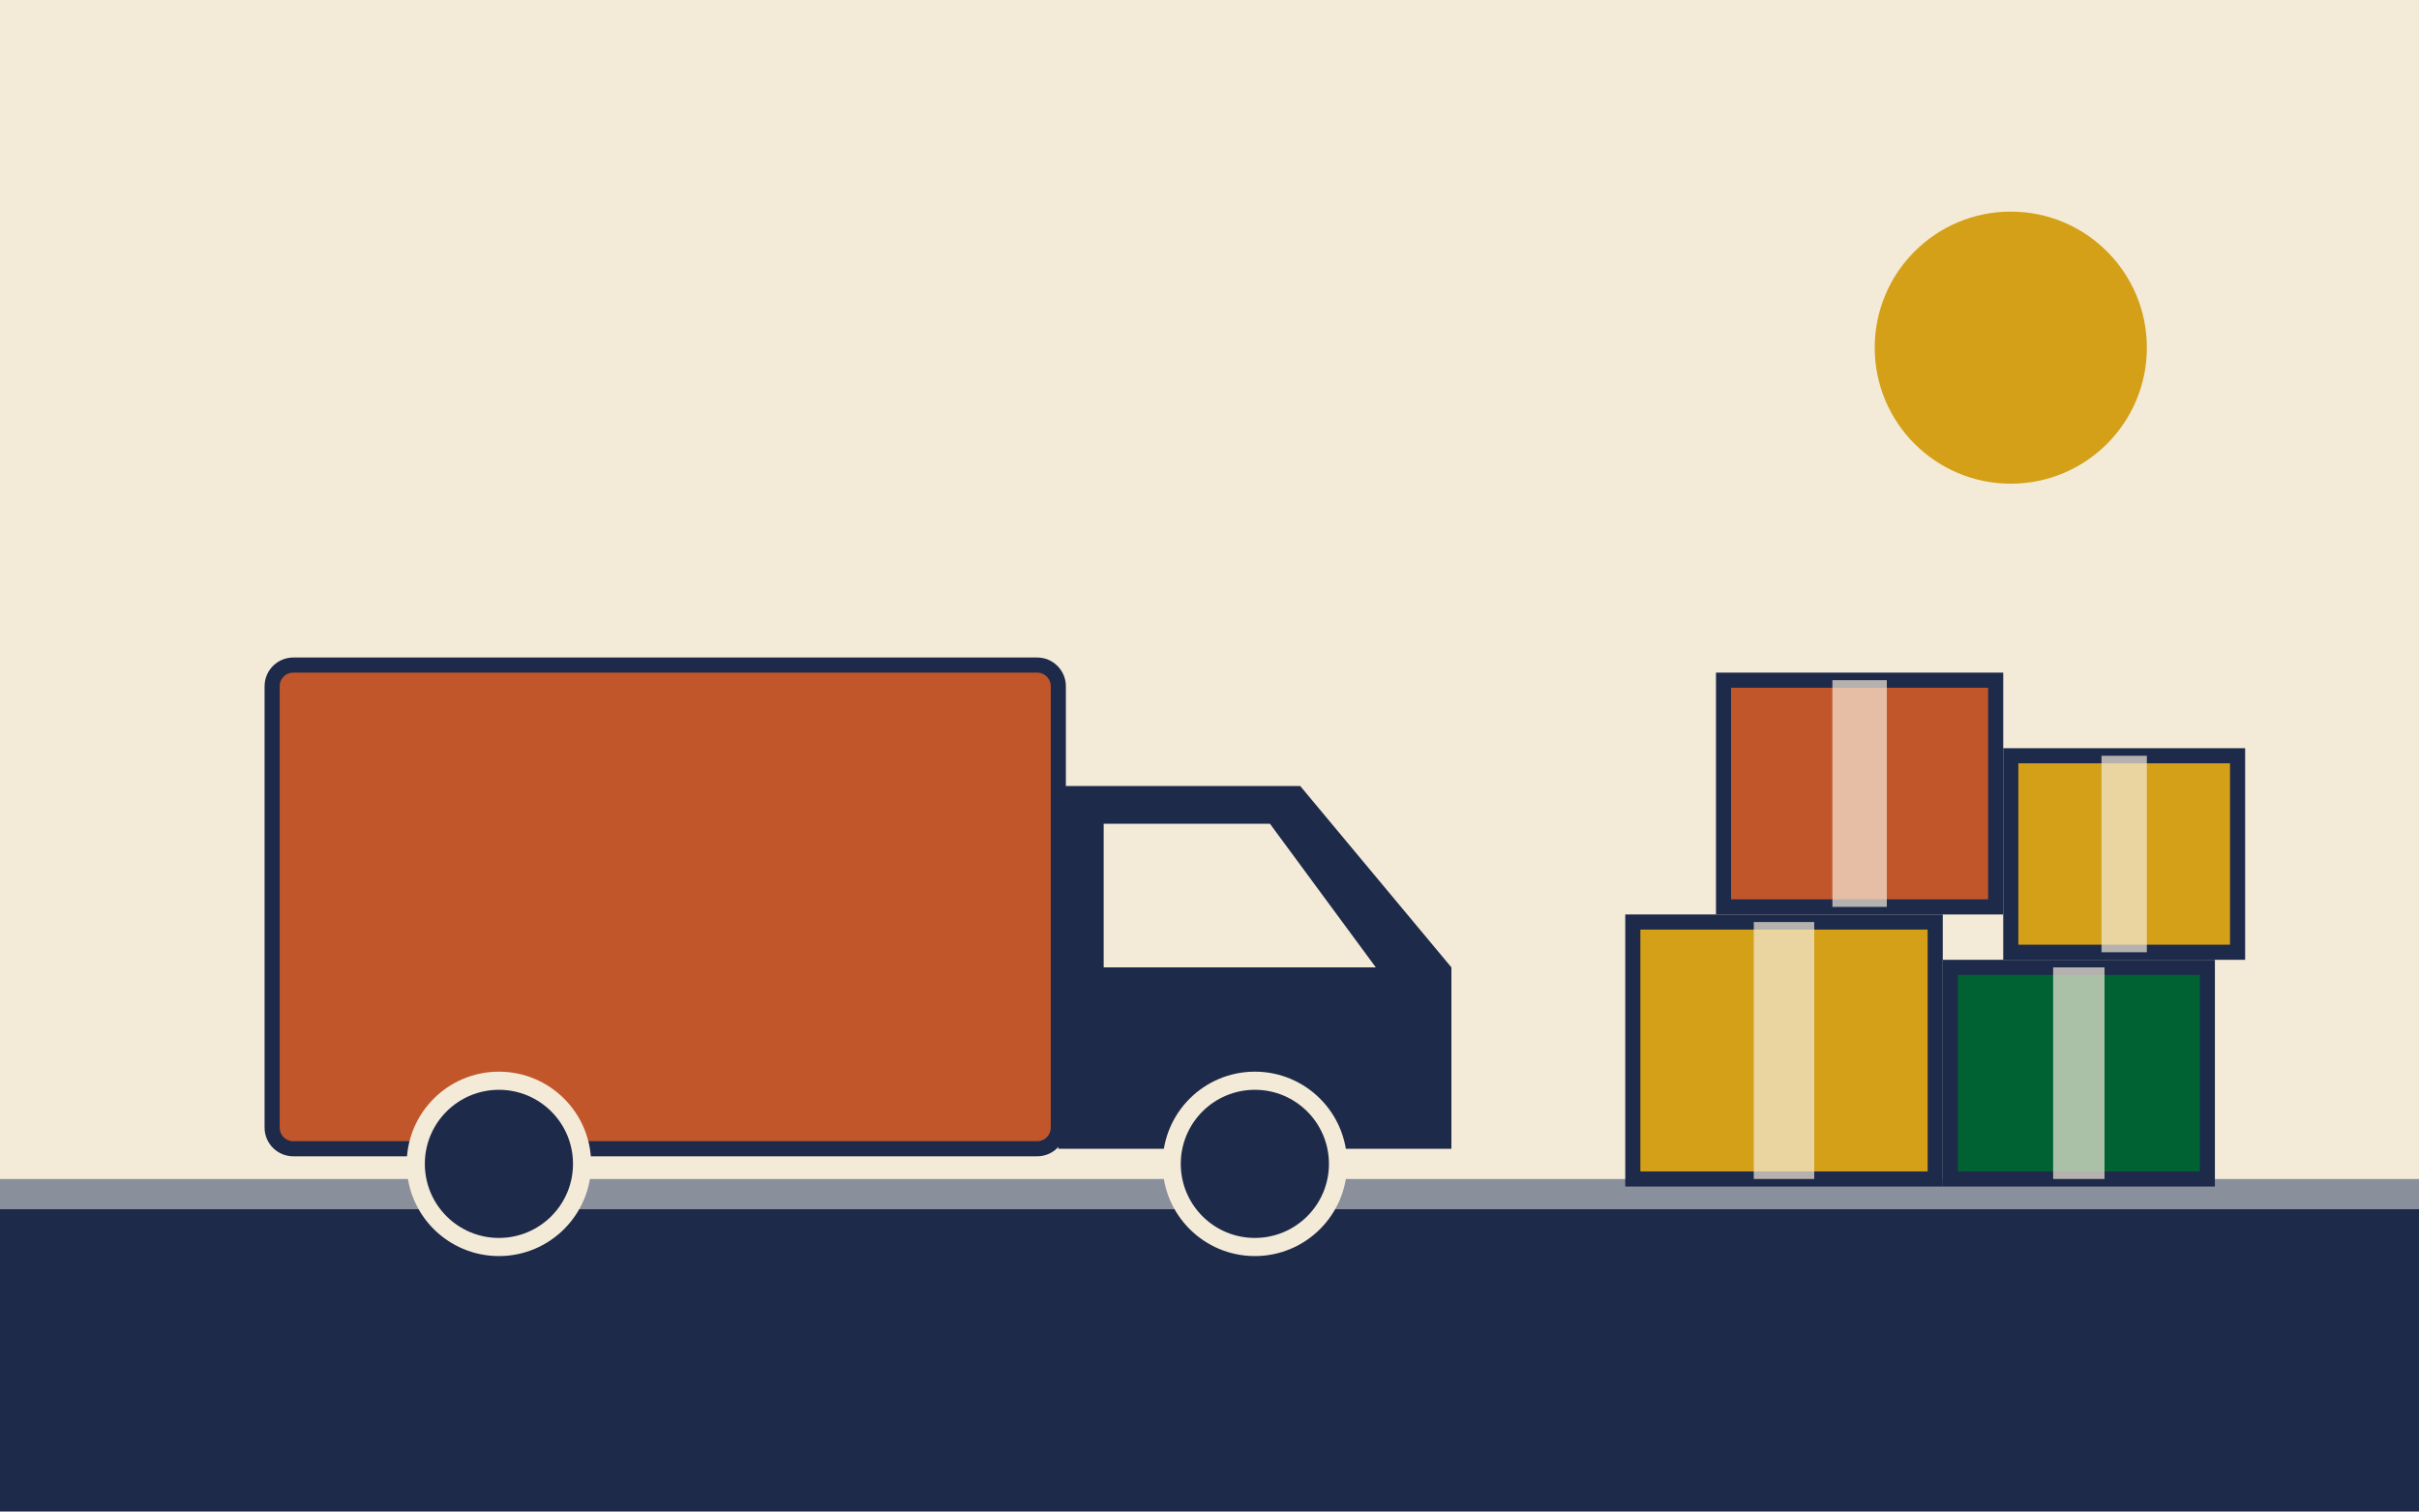
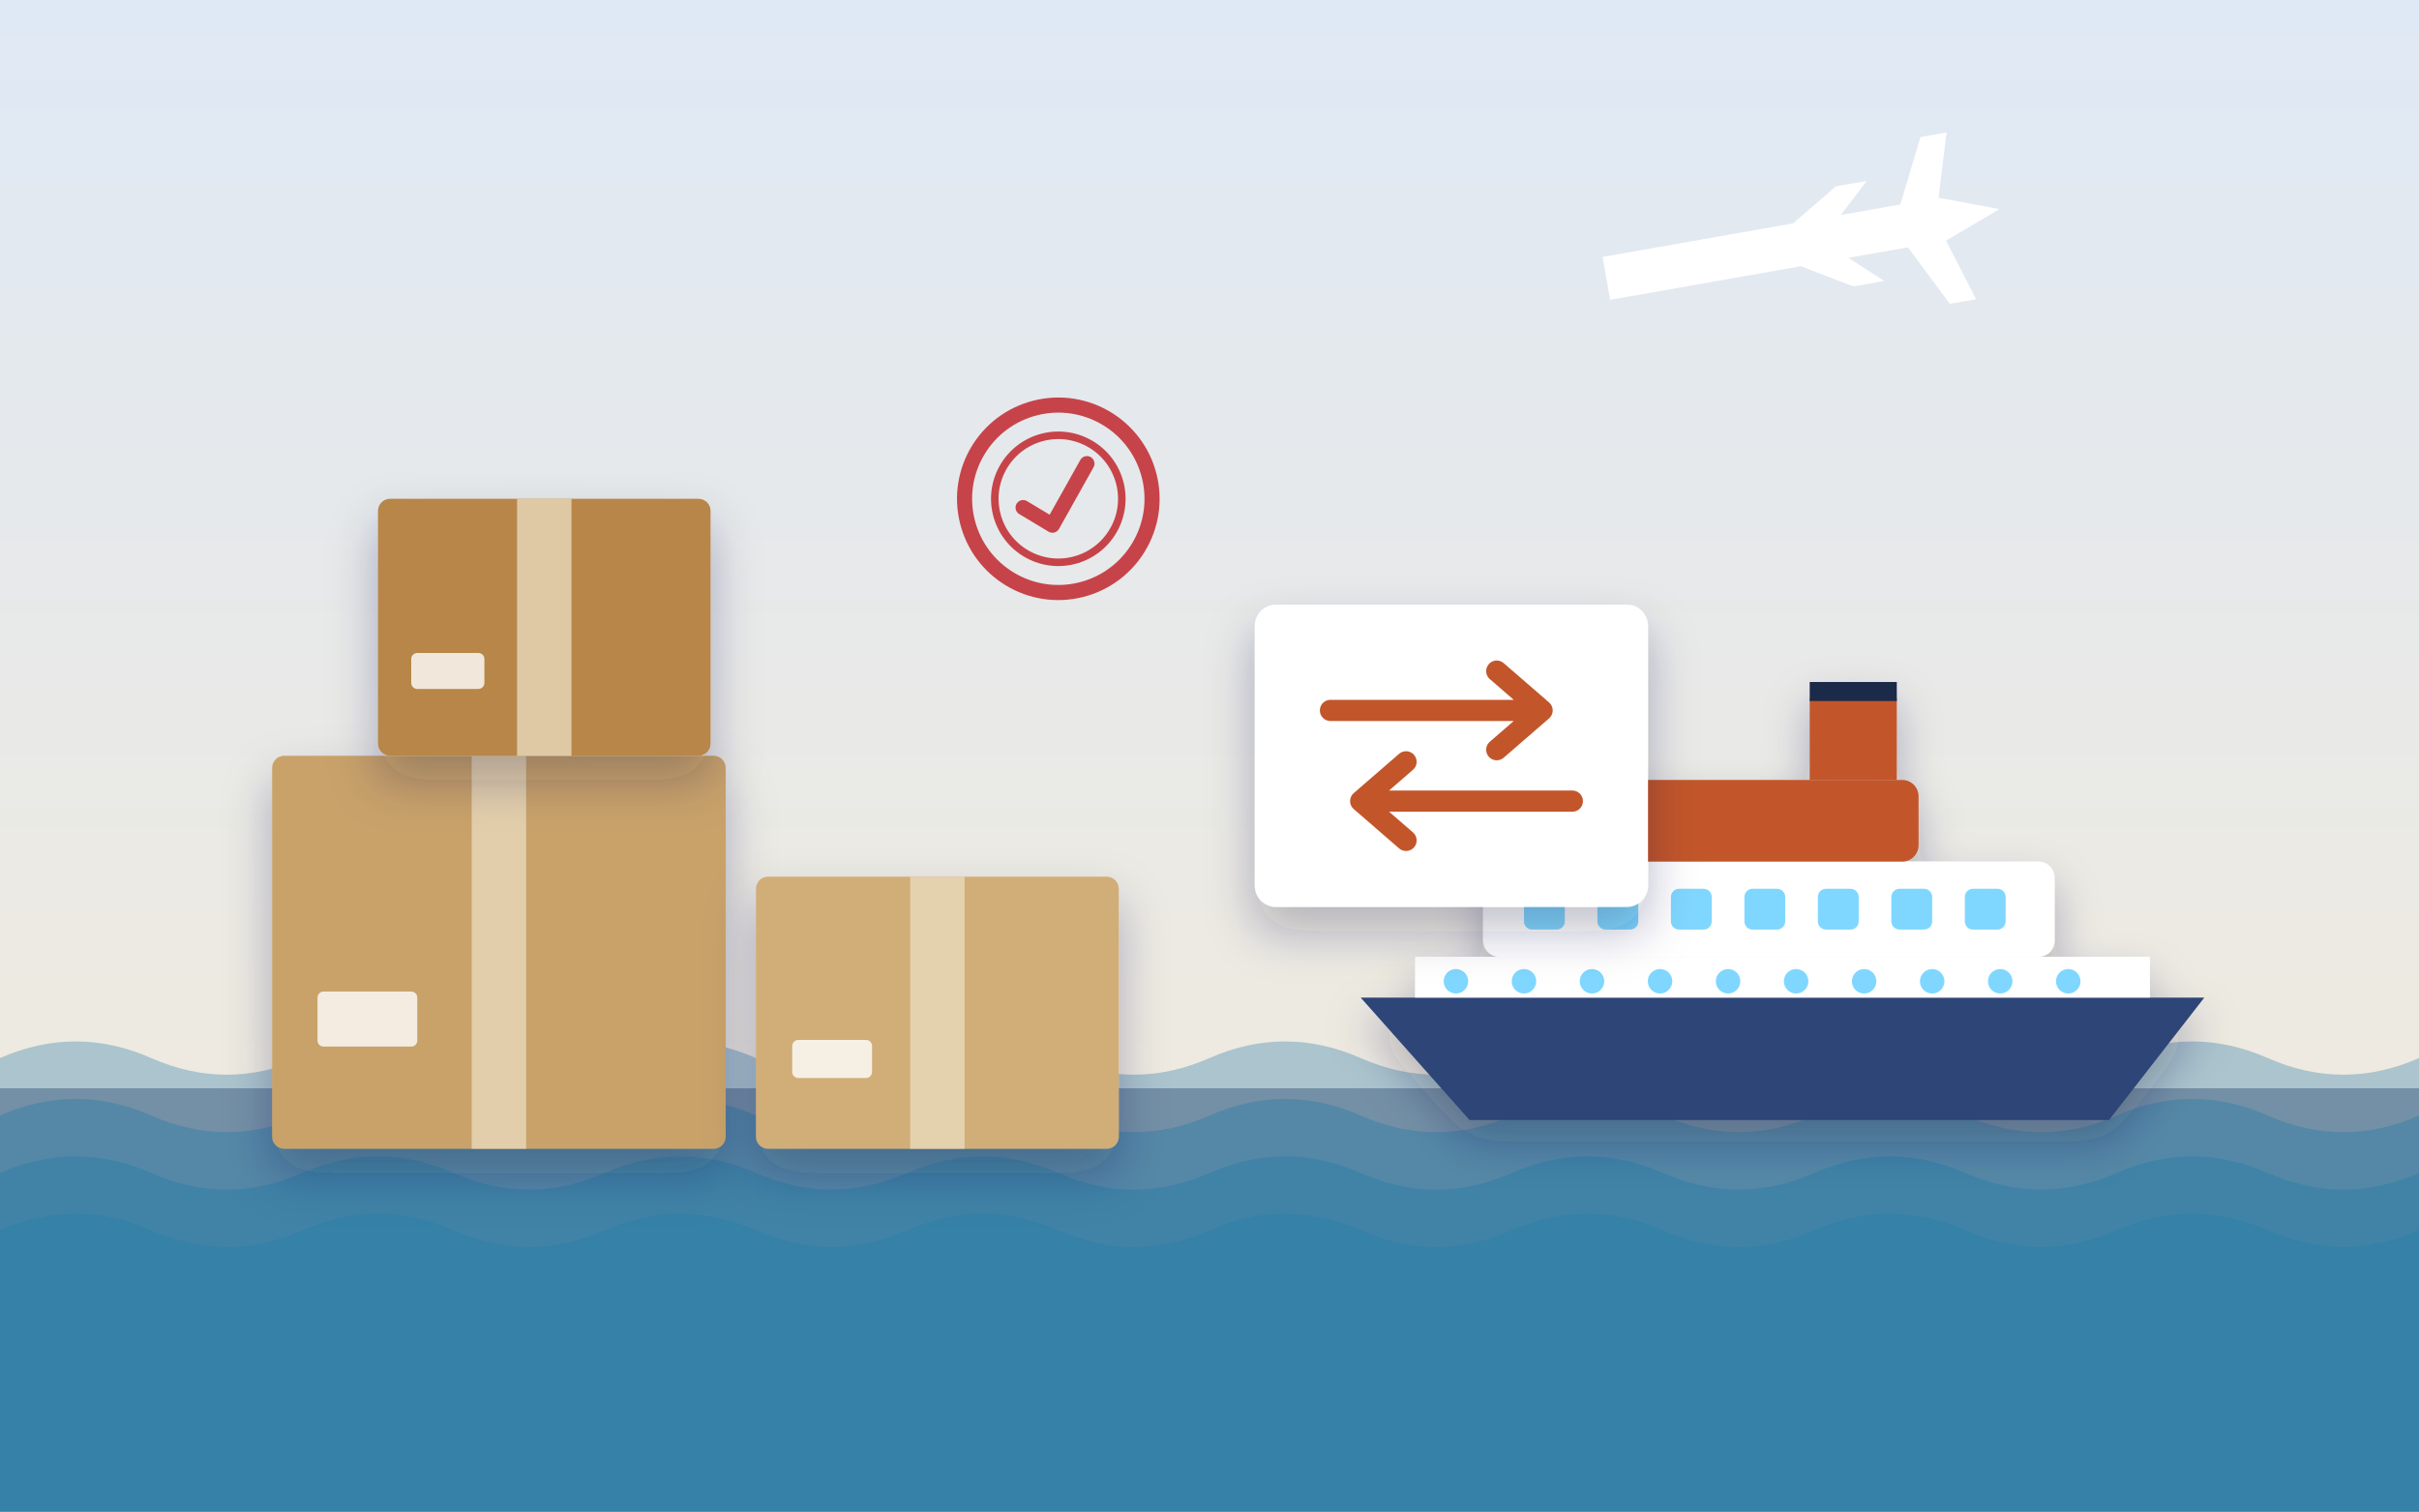
- <svg xmlns="http://www.w3.org/2000/svg" viewBox="0 0 1600 1000" width="1600" height="1000">
-   <rect width="1600" height="1000" fill="#f4ead8" />
-   <circle cx="1330" cy="230" r="90" fill="#d4a017" />
-   <rect y="800" width="1600" height="200" fill="#1e2a4a" />
-   <rect y="780" width="1600" height="20" fill="#8a8f9c" />
-   <rect x="180" y="440" width="520" height="320" rx="14" fill="#c2562b" stroke="#1e2a4a" stroke-width="10" />
-   <path d="M700 520H860L960 640V760H700Z" fill="#1e2a4a" />
-   <path d="M730 545H840L910 640H730Z" fill="#f4ead8" />
-   <circle cx="330" cy="770" r="55" fill="#1e2a4a" stroke="#f4ead8" stroke-width="12" />
-   <circle cx="830" cy="770" r="55" fill="#1e2a4a" stroke="#f4ead8" stroke-width="12" />
-   <rect x="1080" y="610" width="200" height="170" fill="#d4a017" stroke="#1e2a4a" stroke-width="10" />
-   <rect x="1160" y="610" width="40" height="170" fill="#f4ead8" opacity=".7" />
-   <rect x="1290" y="640" width="170" height="140" fill="#006233" stroke="#1e2a4a" stroke-width="10" />
-   <rect x="1358" y="640" width="34" height="140" fill="#f4ead8" opacity=".7" />
-   <rect x="1140" y="450" width="180" height="150" fill="#c2562b" stroke="#1e2a4a" stroke-width="10" />
-   <rect x="1212" y="450" width="36" height="150" fill="#f4ead8" opacity=".7" />
-   <rect x="1330" y="500" width="150" height="130" fill="#d4a017" stroke="#1e2a4a" stroke-width="10" />
-   <rect x="1390" y="500" width="30" height="130" fill="#f4ead8" opacity=".7" />
+ <svg xmlns="http://www.w3.org/2000/svg" viewBox="0 0 1600 1000" role="img">
+   <defs>
+     <linearGradient id="bg" x1="0" y1="0" x2="0" y2="1">
+       <stop offset="0" stop-color="#dfe9f5" />
+       <stop offset="1" stop-color="#f4ead8" />
+     </linearGradient>
+     <filter id="sh" x="-20%" y="-20%" width="140%" height="150%">
+       <feDropShadow dx="0" dy="16" stdDeviation="16" flood-color="#1e2a4a" flood-opacity=".28" />
+     </filter>
+   </defs>
+   <rect width="1600" height="1000" fill="url(#bg)" />
+   <rect y="720" width="1600" height="280" fill="#9a9aa5" />
+   <g transform="translate(1060 170) scale(0.8) rotate(-10)" fill="#fff">
+     <path d="M0 0 L160 0 L200 -24 L226 -24 L200 0 L250 0 L276 -52 L298 -52 L282 0 L330 18 L282 36 L298 88 L276 88 L250 36 L200 36 L226 60 L200 60 L160 36 L0 36 Z" />
+   </g>
+   <path d="M0 700 q50 -22 100 0 t100 0 t100 0 t100 0 t100 0 t100 0 t100 0 t100 0 t100 0 t100 0 t100 0 t100 0 t100 0 t100 0 t100 0 t100 0 v300 h-1600z" fill="#2f7fa8" opacity="0.35" />
+   <path d="M0 738 q50 -22 100 0 t100 0 t100 0 t100 0 t100 0 t100 0 t100 0 t100 0 t100 0 t100 0 t100 0 t100 0 t100 0 t100 0 t100 0 t100 0 v262 h-1600z" fill="#2f7fa8" opacity="0.45" />
+   <path d="M0 776 q50 -22 100 0 t100 0 t100 0 t100 0 t100 0 t100 0 t100 0 t100 0 t100 0 t100 0 t100 0 t100 0 t100 0 t100 0 t100 0 t100 0 v224 h-1600z" fill="#2f7fa8" opacity="0.55" />
+   <path d="M0 814 q50 -22 100 0 t100 0 t100 0 t100 0 t100 0 t100 0 t100 0 t100 0 t100 0 t100 0 t100 0 t100 0 t100 0 t100 0 t100 0 t100 0 v186 h-1600z" fill="#2f7fa8" opacity="0.65" />
+   <g transform="translate(900 660) scale(0.9)" filter="url(#sh)">
+     <path d="M0 0 h620 l-70 90 h-470z" fill="#2f4577" />
+     <rect x="40" y="-30" width="540" height="30" fill="#fff" />
+     <rect x="90" y="-100" width="420" height="70" rx="12" fill="#fff" />
+     <rect x="150" y="-160" width="260" height="60" rx="12" fill="#c2562b" />
+     <rect x="330" y="-220" width="64" height="60" fill="#c2562b" />
+     <rect x="330" y="-232" width="64" height="14" fill="#1e2a4a" />
+     <circle cx="70" cy="-12" r="9" fill="#7fd7ff" />
+     <circle cx="120" cy="-12" r="9" fill="#7fd7ff" />
+     <circle cx="170" cy="-12" r="9" fill="#7fd7ff" />
+     <circle cx="220" cy="-12" r="9" fill="#7fd7ff" />
+     <circle cx="270" cy="-12" r="9" fill="#7fd7ff" />
+     <circle cx="320" cy="-12" r="9" fill="#7fd7ff" />
+     <circle cx="370" cy="-12" r="9" fill="#7fd7ff" />
+     <circle cx="420" cy="-12" r="9" fill="#7fd7ff" />
+     <circle cx="470" cy="-12" r="9" fill="#7fd7ff" />
+     <circle cx="520" cy="-12" r="9" fill="#7fd7ff" />
+     <rect x="120" y="-80" width="30" height="30" rx="6" fill="#7fd7ff" />
+     <rect x="174" y="-80" width="30" height="30" rx="6" fill="#7fd7ff" />
+     <rect x="228" y="-80" width="30" height="30" rx="6" fill="#7fd7ff" />
+     <rect x="282" y="-80" width="30" height="30" rx="6" fill="#7fd7ff" />
+     <rect x="336" y="-80" width="30" height="30" rx="6" fill="#7fd7ff" />
+     <rect x="390" y="-80" width="30" height="30" rx="6" fill="#7fd7ff" />
+     <rect x="444" y="-80" width="30" height="30" rx="6" fill="#7fd7ff" />
+   </g>
+   <g transform="translate(180 500)" filter="url(#sh)">
+     <rect width="300" height="260" rx="8" fill="#c9a26b" />
+     <rect x="132" width="36" height="260" fill="#e8d9bb" opacity=".8" />
+     <rect x="30" y="156" width="66" height="36.4" rx="4" fill="#fff" opacity=".8" />
+   </g>
+   <g transform="translate(500 580)" filter="url(#sh)">
+     <rect width="240" height="180" rx="8" fill="#d1ad78" />
+     <rect x="102" width="36" height="180" fill="#e8d9bb" opacity=".8" />
+     <rect x="24" y="108" width="52.8" height="25.2" rx="4" fill="#fff" opacity=".8" />
+   </g>
+   <g transform="translate(250 330)" filter="url(#sh)">
+     <rect width="220" height="170" rx="8" fill="#b8864a" />
+     <rect x="92" width="36" height="170" fill="#e8d9bb" opacity=".8" />
+     <rect x="22" y="102" width="48.4" height="23.8" rx="4" fill="#fff" opacity=".8" />
+   </g>
+   <g transform="translate(830 400)" filter="url(#sh)">
+     <rect width="260" height="200" rx="14" fill="#fff" />
+     <path d="M50 70 h140 m-30 -26 l30 26 l-30 26 M210 130 h-140 m30 -26 l-30 26 l30 26" fill="none" stroke="#c2562b" stroke-width="14" stroke-linecap="round" stroke-linejoin="round" />
+   </g>
+   <g transform="translate(700 330) rotate(-14)" fill="none" stroke="#c1272d" stroke-width="10" opacity=".85">
+     <circle r="62" />
+     <circle r="42" stroke-width="5" />
+     <path d="M-24 0 l16 16 l32 -34" stroke-linecap="round" stroke-linejoin="round" />
+   </g>
</svg>
